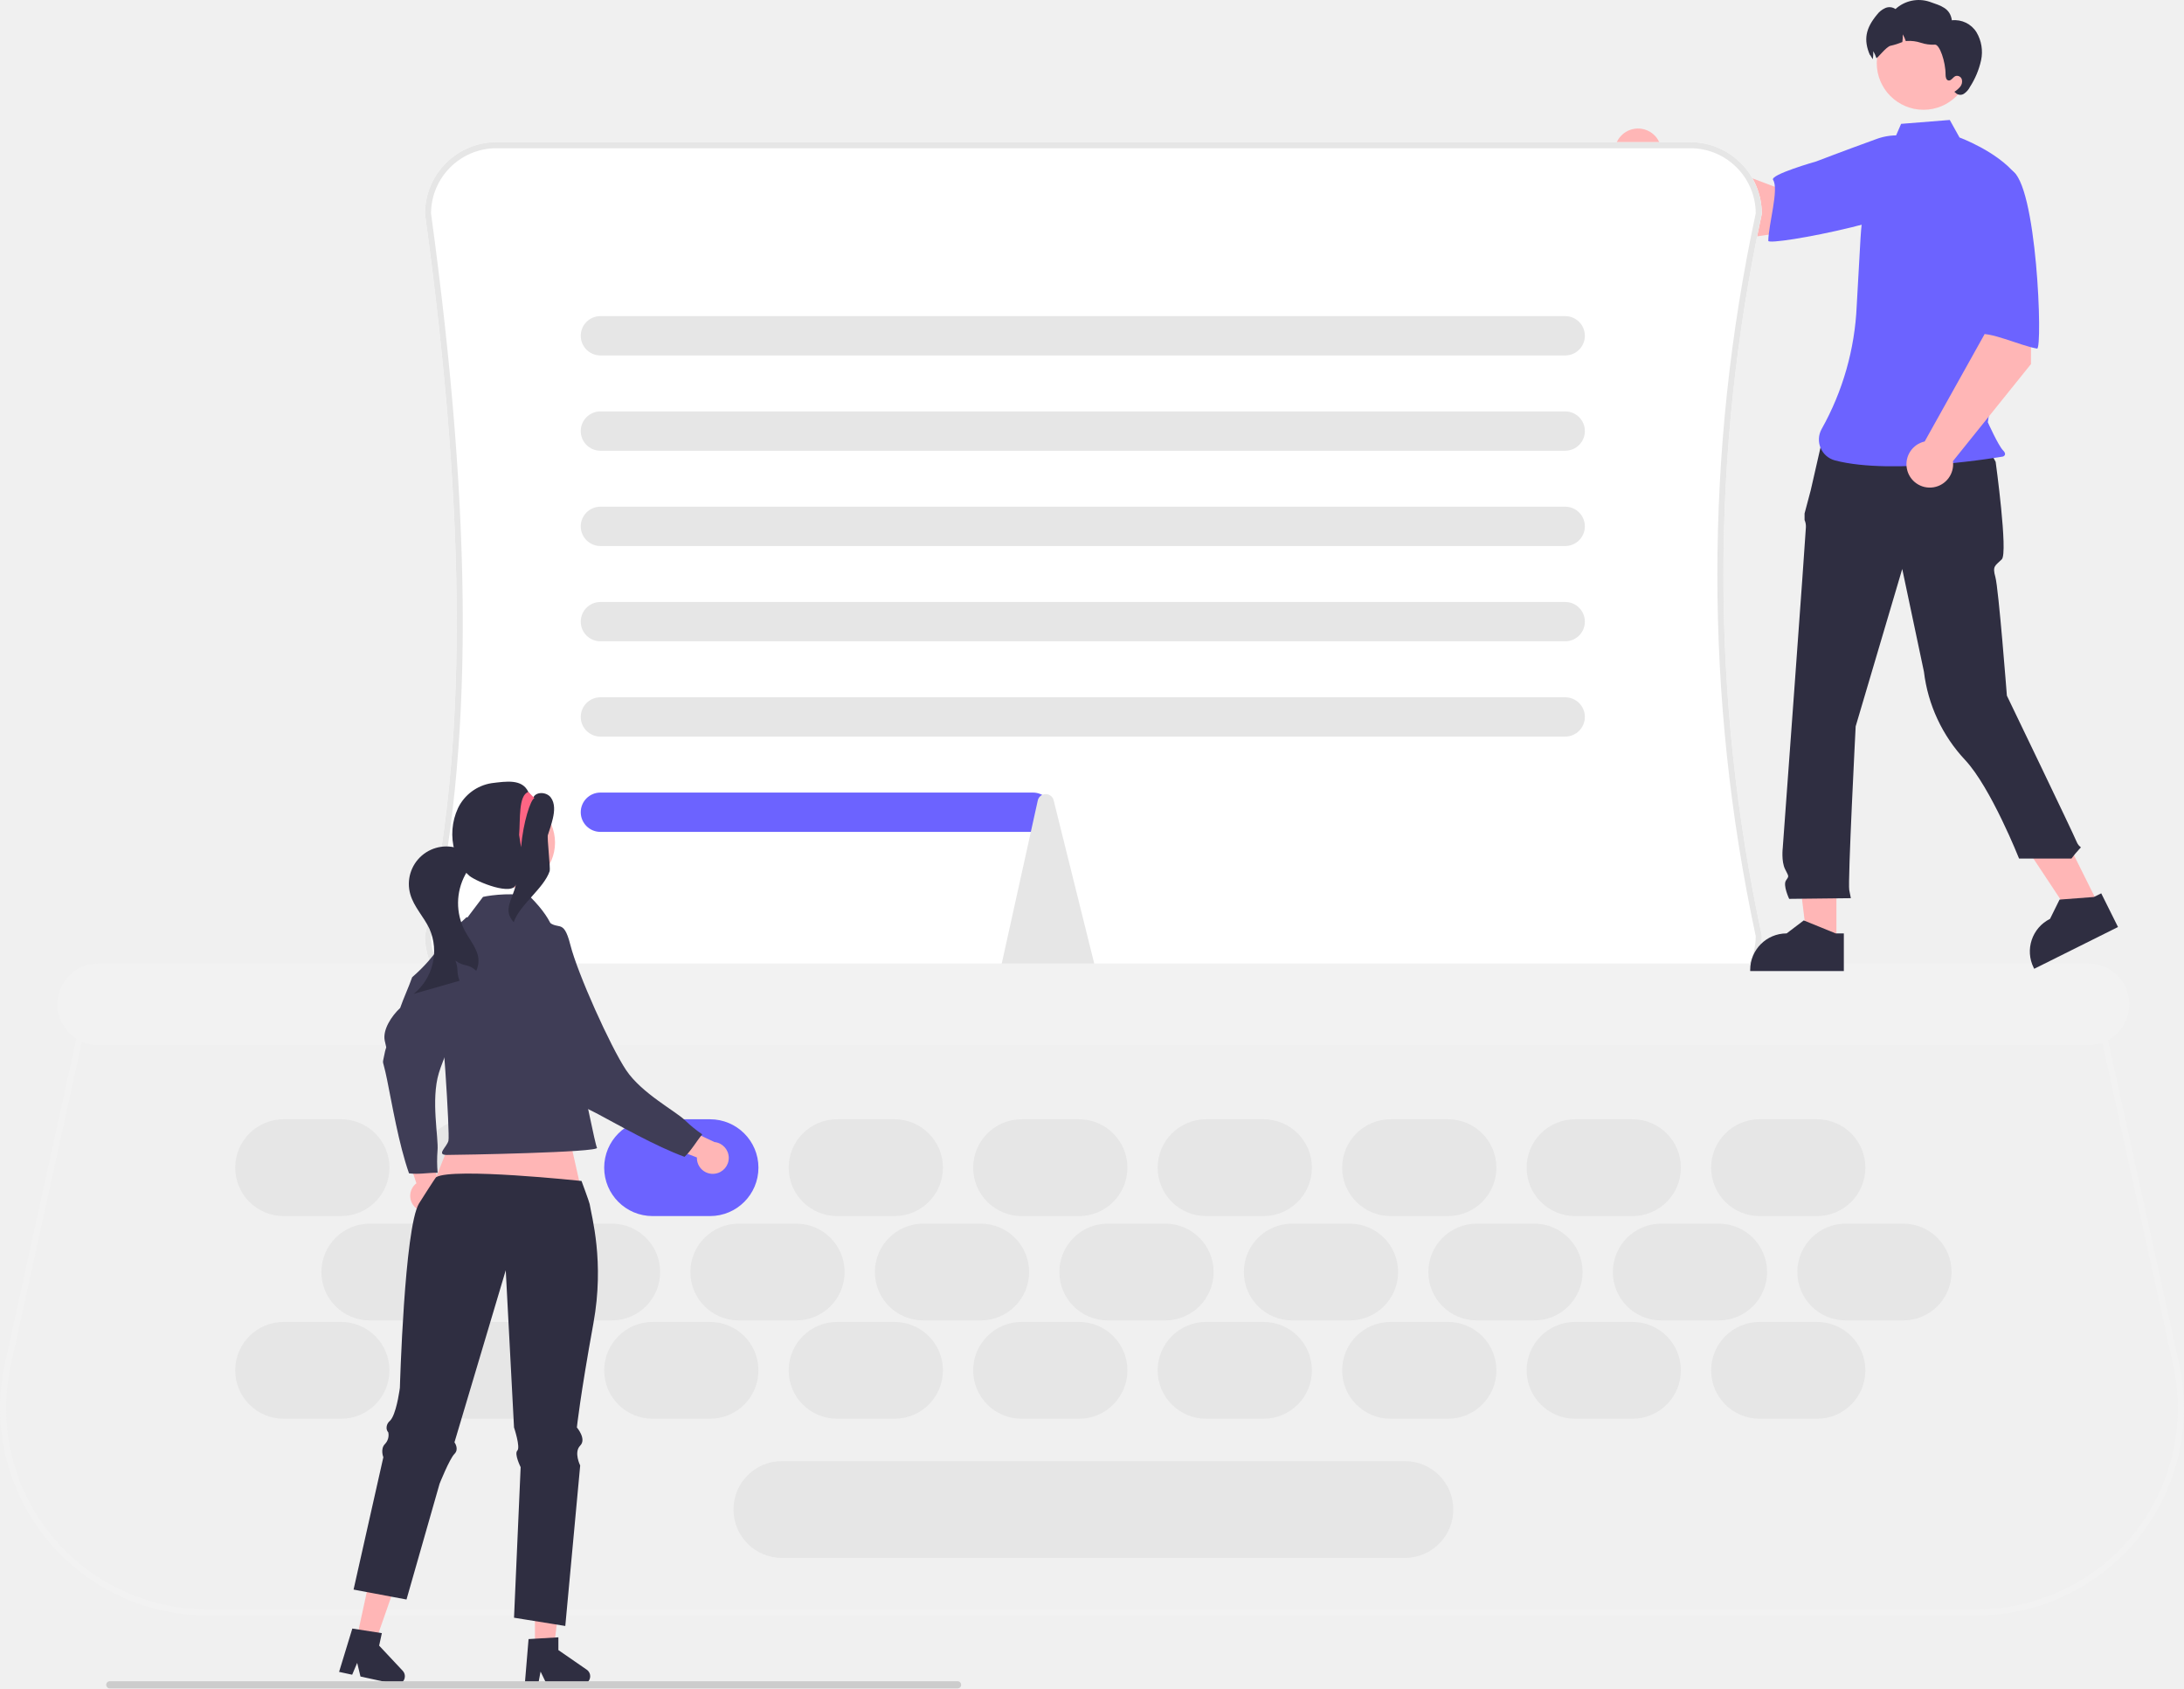
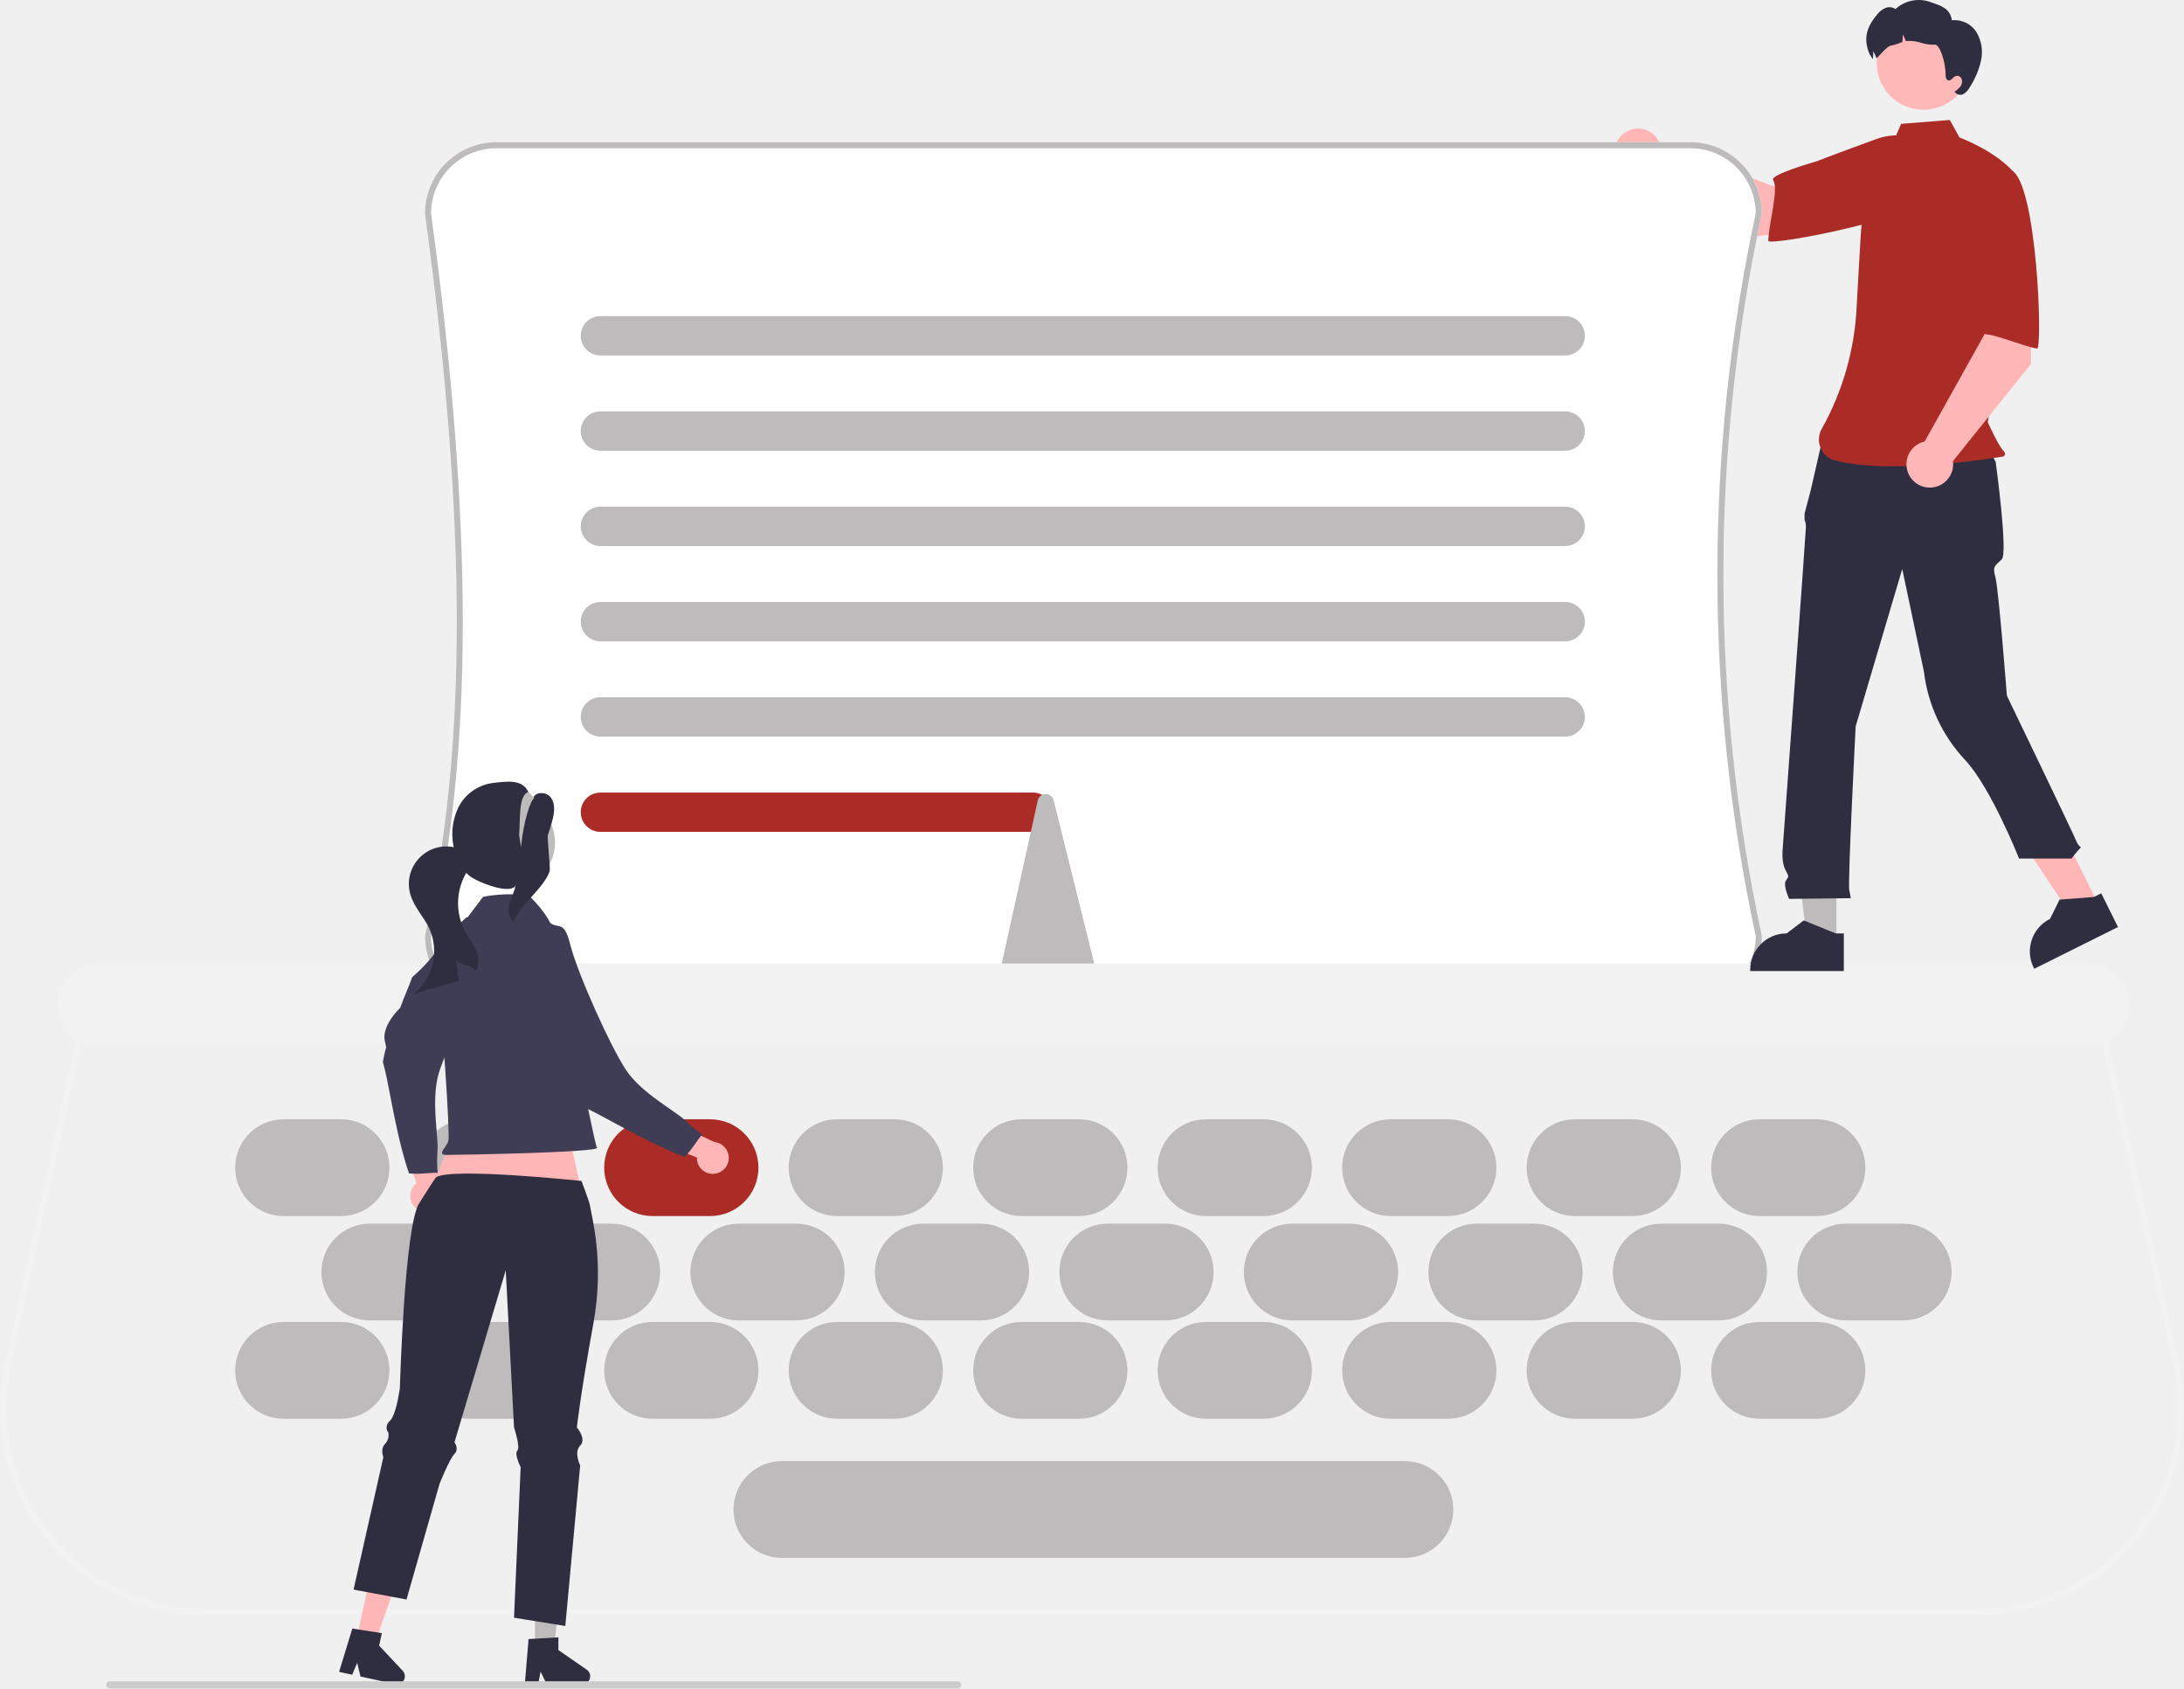
<svg xmlns="http://www.w3.org/2000/svg" data-name="Layer 1" width="722.113" height="558.151" viewBox="0 0 722.113 558.151">
  <path d="M892.077,705.041h-585.082a68.496,68.496,0,0,1-66.896-83.213l26.134-118.787H932.84l26.134,118.787a68.496,68.496,0,0,1-66.896,83.213Zm-624.237-200-25.788,117.217a66.497,66.497,0,0,0,64.943,80.783h585.082a66.497,66.497,0,0,0,64.943-80.783l-25.788-117.217Z" transform="translate(-238.4798 -171.0368)" fill="#f2f2f2" />
  <path d="M817.785,249.415l30.69-4.574-4.848-21.349-18.4,9.267-37.961-14.307a7.717,7.717,0,1,0-5.048,10.199Z" transform="translate(-238.4798 -171.0368)" fill="#ffb6b6" />
-   <path d="M880.164,233.455c-2.373,8.995-57.048,19.141-57.02,17.195.078-5.531,3.593-17.135,1.585-20.146-1.148-1.722,14.313-6.121,14.313-6.121s8.533-3.285,19.596-7.293a19.721,19.721,0,0,1,18.85,2.604S882.537,224.461,880.164,233.455Z" transform="translate(-238.4798 -171.0368)" fill="#6c63ff" />
-   <path d="M351.247,608.037h-19a16,16,0,0,0,0,32h19a16,16,0,0,0,0-32Z" transform="translate(-238.4798 -171.0368)" fill="#e6e6e6" />
-   <path d="M412.247,608.037h-19a16,16,0,0,0,0,32h19a16,16,0,0,0,0-32Z" transform="translate(-238.4798 -171.0368)" fill="#e6e6e6" />
-   <path d="M473.247,608.037h-19a16,16,0,0,0,0,32h19a16,16,0,0,0,0-32Z" transform="translate(-238.4798 -171.0368)" fill="#e6e6e6" />
-   <path d="M534.247,608.037h-19a16,16,0,0,0,0,32h19a16,16,0,0,0,0-32Z" transform="translate(-238.4798 -171.0368)" fill="#e6e6e6" />
-   <path d="M595.247,608.037h-19a16,16,0,0,0,0,32h19a16,16,0,0,0,0-32Z" transform="translate(-238.4798 -171.0368)" fill="#e6e6e6" />
-   <path d="M656.247,608.037h-19a16,16,0,0,0,0,32h19a16,16,0,0,0,0-32Z" transform="translate(-238.4798 -171.0368)" fill="#e6e6e6" />
-   <path d="M717.247,608.037h-19a16,16,0,0,0,0,32h19a16,16,0,0,0,0-32Z" transform="translate(-238.4798 -171.0368)" fill="#e6e6e6" />
-   <path d="M778.247,608.037h-19a16,16,0,0,0,0,32h19a16,16,0,0,0,0-32Z" transform="translate(-238.4798 -171.0368)" fill="#e6e6e6" />
-   <path d="M839.247,608.037h-19a16,16,0,0,0,0,32h19a16,16,0,0,0,0-32Z" transform="translate(-238.4798 -171.0368)" fill="#e6e6e6" />
-   <path d="M351.247,541.037h-19a16,16,0,0,0,0,32h19a16,16,0,0,0,0-32Z" transform="translate(-238.4798 -171.0368)" fill="#e6e6e6" />
-   <path d="M412.247,541.037h-19a16,16,0,0,0,0,32h19a16,16,0,0,0,0-32Z" transform="translate(-238.4798 -171.0368)" fill="#e6e6e6" />
-   <path d="M473.247,541.037h-19a16,16,0,0,0,0,32h19a16,16,0,0,0,0-32Z" transform="translate(-238.4798 -171.0368)" fill="#6c63ff" />
-   <path d="M534.247,541.037h-19a16,16,0,0,0,0,32h19a16,16,0,0,0,0-32Z" transform="translate(-238.4798 -171.0368)" fill="#e6e6e6" />
-   <path d="M595.247,541.037h-19a16,16,0,0,0,0,32h19a16,16,0,0,0,0-32Z" transform="translate(-238.4798 -171.0368)" fill="#e6e6e6" />
-   <path d="M656.247,541.037h-19a16,16,0,0,0,0,32h19a16,16,0,0,0,0-32Z" transform="translate(-238.4798 -171.0368)" fill="#e6e6e6" />
-   <path d="M717.247,541.037h-19a16,16,0,0,0,0,32h19a16,16,0,0,0,0-32Z" transform="translate(-238.4798 -171.0368)" fill="#e6e6e6" />
-   <path d="M778.247,541.037h-19a16,16,0,0,0,0,32h19a16,16,0,0,0,0-32Z" transform="translate(-238.4798 -171.0368)" fill="#e6e6e6" />
-   <path d="M839.247,541.037h-19a16,16,0,0,0,0,32h19a16,16,0,0,0,0-32Z" transform="translate(-238.4798 -171.0368)" fill="#e6e6e6" />
-   <path d="M379.747,575.537h-19a16,16,0,0,0,0,32h19a16,16,0,0,0,0-32Z" transform="translate(-238.4798 -171.0368)" fill="#e6e6e6" />
-   <path d="M440.747,575.537h-19a16,16,0,0,0,0,32h19a16,16,0,0,0,0-32Z" transform="translate(-238.4798 -171.0368)" fill="#e6e6e6" />
-   <path d="M501.747,575.537h-19a16,16,0,0,0,0,32h19a16,16,0,0,0,0-32Z" transform="translate(-238.4798 -171.0368)" fill="#e6e6e6" />
-   <path d="M562.747,575.537h-19a16,16,0,0,0,0,32h19a16,16,0,0,0,0-32Z" transform="translate(-238.4798 -171.0368)" fill="#e6e6e6" />
-   <path d="M623.747,575.537h-19a16,16,0,0,0,0,32h19a16,16,0,0,0,0-32Z" transform="translate(-238.4798 -171.0368)" fill="#e6e6e6" />
-   <path d="M684.747,575.537h-19a16,16,0,0,0,0,32h19a16,16,0,0,0,0-32Z" transform="translate(-238.4798 -171.0368)" fill="#e6e6e6" />
-   <path d="M745.747,575.537h-19a16,16,0,0,0,0,32h19a16,16,0,0,0,0-32Z" transform="translate(-238.4798 -171.0368)" fill="#e6e6e6" />
-   <path d="M806.747,575.537h-19a16,16,0,0,0,0,32h19a16,16,0,0,0,0-32Z" transform="translate(-238.4798 -171.0368)" fill="#e6e6e6" />
-   <path d="M867.747,575.537h-19a16,16,0,0,0,0,32h19a16,16,0,0,0,0-32Z" transform="translate(-238.4798 -171.0368)" fill="#e6e6e6" />
+   <path d="M880.164,233.455c-2.373,8.995-57.048,19.141-57.02,17.195.078-5.531,3.593-17.135,1.585-20.146-1.148-1.722,14.313-6.121,14.313-6.121s8.533-3.285,19.596-7.293a19.721,19.721,0,0,1,18.85,2.604S882.537,224.461,880.164,233.455Z" transform="translate(-238.4798 -171.0368)" fill="#ab2c27" />
+   <path d="M351.247,608.037h-19a16,16,0,0,0,0,32h19a16,16,0,0,0,0-32Z" transform="translate(-238.4798 -171.0368)" fill="#bdbbbb" />
+   <path d="M412.247,608.037h-19a16,16,0,0,0,0,32h19a16,16,0,0,0,0-32Z" transform="translate(-238.4798 -171.0368)" fill="#bdbbbb" />
+   <path d="M473.247,608.037h-19a16,16,0,0,0,0,32h19a16,16,0,0,0,0-32Z" transform="translate(-238.4798 -171.0368)" fill="#bdbbbb" />
+   <path d="M534.247,608.037h-19a16,16,0,0,0,0,32h19a16,16,0,0,0,0-32Z" transform="translate(-238.4798 -171.0368)" fill="#bdbbbb" />
+   <path d="M595.247,608.037h-19a16,16,0,0,0,0,32h19a16,16,0,0,0,0-32Z" transform="translate(-238.4798 -171.0368)" fill="#bdbbbb" />
+   <path d="M656.247,608.037h-19a16,16,0,0,0,0,32h19a16,16,0,0,0,0-32Z" transform="translate(-238.4798 -171.0368)" fill="#bdbbbb" />
+   <path d="M717.247,608.037h-19a16,16,0,0,0,0,32h19a16,16,0,0,0,0-32Z" transform="translate(-238.4798 -171.0368)" fill="#bdbbbb" />
+   <path d="M778.247,608.037h-19a16,16,0,0,0,0,32h19a16,16,0,0,0,0-32Z" transform="translate(-238.4798 -171.0368)" fill="#bdbbbb" />
+   <path d="M839.247,608.037h-19a16,16,0,0,0,0,32h19a16,16,0,0,0,0-32Z" transform="translate(-238.4798 -171.0368)" fill="#bdbbbb" />
+   <path d="M351.247,541.037h-19a16,16,0,0,0,0,32h19a16,16,0,0,0,0-32Z" transform="translate(-238.4798 -171.0368)" fill="#bdbbbb" />
+   <path d="M412.247,541.037h-19a16,16,0,0,0,0,32h19a16,16,0,0,0,0-32Z" transform="translate(-238.4798 -171.0368)" fill="#bdbbbb" />
+   <path d="M473.247,541.037h-19a16,16,0,0,0,0,32h19a16,16,0,0,0,0-32Z" transform="translate(-238.4798 -171.0368)" fill="#ab2c27" />
+   <path d="M534.247,541.037h-19a16,16,0,0,0,0,32h19a16,16,0,0,0,0-32Z" transform="translate(-238.4798 -171.0368)" fill="#bdbbbb" />
+   <path d="M595.247,541.037h-19a16,16,0,0,0,0,32h19a16,16,0,0,0,0-32Z" transform="translate(-238.4798 -171.0368)" fill="#bdbbbb" />
+   <path d="M656.247,541.037h-19a16,16,0,0,0,0,32h19a16,16,0,0,0,0-32Z" transform="translate(-238.4798 -171.0368)" fill="#bdbbbb" />
+   <path d="M717.247,541.037h-19a16,16,0,0,0,0,32h19a16,16,0,0,0,0-32Z" transform="translate(-238.4798 -171.0368)" fill="#bdbbbb" />
+   <path d="M778.247,541.037h-19a16,16,0,0,0,0,32h19a16,16,0,0,0,0-32Z" transform="translate(-238.4798 -171.0368)" fill="#bdbbbb" />
+   <path d="M839.247,541.037h-19a16,16,0,0,0,0,32h19a16,16,0,0,0,0-32Z" transform="translate(-238.4798 -171.0368)" fill="#bdbbbb" />
+   <path d="M379.747,575.537h-19a16,16,0,0,0,0,32h19a16,16,0,0,0,0-32Z" transform="translate(-238.4798 -171.0368)" fill="#bdbbbb" />
+   <path d="M440.747,575.537h-19a16,16,0,0,0,0,32h19a16,16,0,0,0,0-32Z" transform="translate(-238.4798 -171.0368)" fill="#bdbbbb" />
+   <path d="M501.747,575.537h-19a16,16,0,0,0,0,32h19a16,16,0,0,0,0-32Z" transform="translate(-238.4798 -171.0368)" fill="#bdbbbb" />
+   <path d="M562.747,575.537h-19a16,16,0,0,0,0,32h19a16,16,0,0,0,0-32Z" transform="translate(-238.4798 -171.0368)" fill="#bdbbbb" />
+   <path d="M623.747,575.537h-19a16,16,0,0,0,0,32h19a16,16,0,0,0,0-32Z" transform="translate(-238.4798 -171.0368)" fill="#bdbbbb" />
+   <path d="M684.747,575.537h-19a16,16,0,0,0,0,32h19a16,16,0,0,0,0-32Z" transform="translate(-238.4798 -171.0368)" fill="#bdbbbb" />
+   <path d="M745.747,575.537h-19a16,16,0,0,0,0,32h19a16,16,0,0,0,0-32Z" transform="translate(-238.4798 -171.0368)" fill="#bdbbbb" />
+   <path d="M806.747,575.537h-19a16,16,0,0,0,0,32h19a16,16,0,0,0,0-32Z" transform="translate(-238.4798 -171.0368)" fill="#bdbbbb" />
+   <path d="M867.747,575.537h-19a16,16,0,0,0,0,32h19a16,16,0,0,0,0-32Z" transform="translate(-238.4798 -171.0368)" fill="#bdbbbb" />
  <path d="M797.379,504.037H402.615a23.645,23.645,0,0,1-23.618-23.618l.026-.226c13.966-60.428,13.96-136.182-.017-238.402l-.009-.136a23.645,23.645,0,0,1,23.618-23.618H797.379A23.645,23.645,0,0,1,820.997,241.655l-.022.209a566.872,566.872,0,0,0,0,238.346l.022.209A23.645,23.645,0,0,1,797.379,504.037Z" transform="translate(-238.4798 -171.0368)" fill="#fff" />
-   <path d="M797.379,504.037H402.615a23.645,23.645,0,0,1-23.618-23.618l.026-.226c13.966-60.428,13.96-136.182-.017-238.402l-.009-.136a23.645,23.645,0,0,1,23.618-23.618H797.379A23.645,23.645,0,0,1,820.997,241.655l-.022.209a566.872,566.872,0,0,0,0,238.346l.022.209A23.645,23.645,0,0,1,797.379,504.037ZM380.997,480.531a21.643,21.643,0,0,0,21.618,21.506H797.379a21.643,21.643,0,0,0,21.618-21.514,568.845,568.845,0,0,1,0-238.973,21.643,21.643,0,0,0-21.618-21.514H402.615a21.643,21.643,0,0,0-21.618,21.551C394.989,343.956,394.99,419.893,380.997,480.531Z" transform="translate(-238.4798 -171.0368)" fill="#e6e6e6" />
-   <path d="M755.997,288.537h-319a6.5,6.5,0,0,1,0-13h319a6.5,6.5,0,0,1,0,13Z" transform="translate(-238.4798 -171.0368)" fill="#e6e6e6" />
-   <path d="M755.997,320.037h-319a6.5,6.5,0,0,1,0-13h319a6.5,6.5,0,0,1,0,13Z" transform="translate(-238.4798 -171.0368)" fill="#e6e6e6" />
-   <path d="M755.997,351.537h-319a6.5,6.5,0,0,1,0-13h319a6.5,6.5,0,0,1,0,13Z" transform="translate(-238.4798 -171.0368)" fill="#e6e6e6" />
-   <path d="M755.997,383.037h-319a6.5,6.5,0,0,1,0-13h319a6.5,6.5,0,0,1,0,13Z" transform="translate(-238.4798 -171.0368)" fill="#e6e6e6" />
-   <path d="M755.997,414.537h-319a6.5,6.5,0,0,1,0-13h319a6.5,6.5,0,0,1,0,13Z" transform="translate(-238.4798 -171.0368)" fill="#e6e6e6" />
-   <path d="M579.997,446.037h-143a6.5,6.5,0,0,1,0-13h143a6.5,6.5,0,0,1,0,13Z" transform="translate(-238.4798 -171.0368)" fill="#6c63ff" />
-   <path d="M598.178,495.537H571.855a2.658,2.658,0,0,1-2.069-1.02,3.174,3.174,0,0,1-.601-2.652l12.387-56.046a2.7,2.7,0,0,1,5.32-.081l13.936,56.045a3.175,3.175,0,0,1-.558,2.704A2.657,2.657,0,0,1,598.178,495.537Z" transform="translate(-238.4798 -171.0368)" fill="#e6e6e6" />
+   <path d="M797.379,504.037H402.615a23.645,23.645,0,0,1-23.618-23.618l.026-.226c13.966-60.428,13.96-136.182-.017-238.402l-.009-.136a23.645,23.645,0,0,1,23.618-23.618H797.379A23.645,23.645,0,0,1,820.997,241.655l-.022.209a566.872,566.872,0,0,0,0,238.346l.022.209A23.645,23.645,0,0,1,797.379,504.037ZM380.997,480.531a21.643,21.643,0,0,0,21.618,21.506H797.379a21.643,21.643,0,0,0,21.618-21.514,568.845,568.845,0,0,1,0-238.973,21.643,21.643,0,0,0-21.618-21.514H402.615a21.643,21.643,0,0,0-21.618,21.551C394.989,343.956,394.99,419.893,380.997,480.531Z" transform="translate(-238.4798 -171.0368)" fill="#bdbbbb" />
+   <path d="M755.997,288.537h-319a6.5,6.5,0,0,1,0-13h319a6.5,6.5,0,0,1,0,13Z" transform="translate(-238.4798 -171.0368)" fill="#bdbbbb" />
+   <path d="M755.997,320.037h-319a6.5,6.5,0,0,1,0-13h319a6.5,6.5,0,0,1,0,13Z" transform="translate(-238.4798 -171.0368)" fill="#bdbbbb" />
+   <path d="M755.997,351.537h-319a6.5,6.5,0,0,1,0-13h319a6.5,6.5,0,0,1,0,13Z" transform="translate(-238.4798 -171.0368)" fill="#bdbbbb" />
+   <path d="M755.997,383.037h-319a6.5,6.5,0,0,1,0-13h319a6.5,6.5,0,0,1,0,13Z" transform="translate(-238.4798 -171.0368)" fill="#bdbbbb" />
+   <path d="M755.997,414.537h-319a6.5,6.5,0,0,1,0-13h319a6.5,6.5,0,0,1,0,13Z" transform="translate(-238.4798 -171.0368)" fill="#bdbbbb" />
+   <path d="M579.997,446.037h-143a6.5,6.5,0,0,1,0-13h143a6.5,6.5,0,0,1,0,13Z" transform="translate(-238.4798 -171.0368)" fill="#ab2c27" />
+   <path d="M598.178,495.537H571.855a2.658,2.658,0,0,1-2.069-1.02,3.174,3.174,0,0,1-.601-2.652l12.387-56.046a2.7,2.7,0,0,1,5.32-.081l13.936,56.045a3.175,3.175,0,0,1-.558,2.704A2.657,2.657,0,0,1,598.178,495.537Z" transform="translate(-238.4798 -171.0368)" fill="#bdbbbb" />
  <path d="M928.997,516.537h-658a13.5,13.5,0,0,1,0-27h658a13.5,13.5,0,0,1,0,27Z" transform="translate(-238.4798 -171.0368)" fill="#f2f2f2" />
-   <polygon points="607.193 311.693 597.591 311.692 593.024 274.657 607.195 274.658 607.193 311.693" fill="#ffb6b6" />
+   <polygon points="607.193 311.693 597.591 311.692 593.024 274.657 607.195 274.658 607.193 311.693" fill="#bdbbbb" />
  <path d="M848.121,492.037l-30.96-.001v-.392a12.051,12.051,0,0,1,12.05-12.05h.001l5.655-4.29,10.551,4.291,2.703 0Z" transform="translate(-238.4798 -171.0368)" fill="#2f2e41" />
  <polygon points="693.95 299.209 685.357 303.492 664.747 272.384 677.431 266.063 693.95 299.209" fill="#ffb6b6" />
  <path d="M938.774,477.484l-27.709,13.81-.175-.35a12.051,12.051,0,0,1,5.409-16.16l.001-0,3.147-6.363,11.357-.867,2.419-1.206Z" transform="translate(-238.4798 -171.0368)" fill="#2f2e41" />
  <path d="M841.419,314.529l52.945,1.853,3.959,7.352s4.146,30.079,2.023,32.203-3.185,2.123-2.123,5.84,3.807,39.222,3.807,39.222,21.871,45.366,22.933,48.021,2.123,1.593,1.062,2.654A39.098,39.098,0,0,0,923.369,454.859H906.064s-9.317-23.503-17.846-32.593a51.635,51.635,0,0,1-13.612-29.178l-7.175-33.965L852.036,411.148s-2.654,51.494-2.123,54.149l.531,2.654-20.396.228s-2.123-4.475-1.062-6.067.998-1.158-.297-3.764-.764-7.023-.764-7.023,7.655-104.412,7.655-106.005a5.295,5.295,0,0,0-.441-2.388V340.77l2.034-7.66Z" transform="translate(-238.4798 -171.0368)" fill="#2f2e41" />
-   <path d="M864.246,218.467c-3.446,2.049-5.508,5.813-6.691,9.644a91.389,91.389,0,0,0-3.927,21.835l-1.25,22.187a91.35,91.35,0,0,1-11.627,40.784,7.13,7.13,0,0,0,4.46,10.325c19.189,5.035,55.533-1.287,55.533-1.287s1.548-.516,0-2.064-5.021-9.288-5.021-9.288l4.128-27.117,5.16-54.697c-6.192-7.74-18.645-12.303-18.645-12.303l-3.218-5.792-16.089,1.287Z" transform="translate(-238.4798 -171.0368)" fill="#6c63ff" />
+   <path d="M864.246,218.467c-3.446,2.049-5.508,5.813-6.691,9.644a91.389,91.389,0,0,0-3.927,21.835l-1.25,22.187a91.35,91.35,0,0,1-11.627,40.784,7.13,7.13,0,0,0,4.46,10.325c19.189,5.035,55.533-1.287,55.533-1.287s1.548-.516,0-2.064-5.021-9.288-5.021-9.288l4.128-27.117,5.16-54.697c-6.192-7.74-18.645-12.303-18.645-12.303l-3.218-5.792-16.089,1.287Z" transform="translate(-238.4798 -171.0368)" fill="#ab2c27" />
  <circle cx="635.979" cy="20.834" r="15.455" fill="#ffb8b8" />
  <path d="M893.503,190.953a26.877,26.877,0,0,1-3.676,8.807,5.995,5.995,0,0,1-2.005,2.277,2.192,2.192,0,0,1-2.785-.348l-.376-.306a7.976,7.976,0,0,0,1.949-1.692,2.716,2.716,0,0,0,.522-2.43,1.673,1.673,0,0,0-2.047-1.093c-.905.355-1.455,1.664-2.402,1.462-.766-.167-.926-1.177-.926-1.97.028-4.149-1.977-10.046-3.53-9.865a12.519,12.519,0,0,1-4.63-.62,12.13,12.13,0,0,0-4.637-.592c-.111.014-.223.035-.341.056a10.267,10.267,0,0,0-1.03-2.249,12.014,12.014,0,0,1-.125,2.548,23.832,23.832,0,0,1-3.857,1.218c-1.434.202-4.588,4.491-4.734,4.052a10.268,10.268,0,0,0-1.03-2.249,12.014,12.014,0,0,1-.125,2.548c-.007.035-.007.063-.014.097-.696-.926-1.121-2.054-.884-1.191-2.332-5.277-1.427-9.058,2.242-13.506a7.055,7.055,0,0,1,2.75-2.207,3.468,3.468,0,0,1,3.384.334,11.384,11.384,0,0,1,11.292-2.409c3.822,1.33,6.767,2.11,7.352,6.12a8.509,8.509,0,0,1,8.153,3.968A12.85,12.85,0,0,1,893.503,190.953Z" transform="translate(-238.4798 -171.0368)" fill="#2f2e41" />
  <path d="M909.997,291.385l.025-31.029-21.832,1.63,6.437,19.57-19.775,35.421a7.717,7.717,0,1,0,9.338,6.504Z" transform="translate(-238.4798 -171.0368)" fill="#ffb6b6" />
-   <path d="M903.458,227.33c8.544,3.68,10.475,59.255,8.554,58.939-5.458-.896-16.413-6.093-19.688-4.554-1.873.88-3.932-15.062-3.932-15.062s-1.984-8.926-4.308-20.461a19.721,19.721,0,0,1,5.369-18.256S894.914,223.651,903.458,227.33Z" transform="translate(-238.4798 -171.0368)" fill="#6c63ff" />
+   <path d="M903.458,227.33c8.544,3.68,10.475,59.255,8.554,58.939-5.458-.896-16.413-6.093-19.688-4.554-1.873.88-3.932-15.062-3.932-15.062s-1.984-8.926-4.308-20.461a19.721,19.721,0,0,1,5.369-18.256S894.914,223.651,903.458,227.33Z" transform="translate(-238.4798 -171.0368)" fill="#ab2c27" />
  <path d="M375.817,570.227a5.239,5.239,0,0,1,.342-8.026l-5.866-17.669,9.343,2.51,4.138,16.394a5.267,5.267,0,0,1-7.957,6.791Z" transform="translate(-238.4798 -171.0368)" fill="#ffb6b6" />
  <path d="M392.751,474.231c1.55.889,10.722-1.313,12.514-.687-.989,6.033,4.382,3.769-1.45,11.692s-17.578,31.679-20.247,40.558-.027,21.391-.427,25.599a43.667,43.667,0,0,0,.036,7.324c-3.151-.04-6.257.614-9.457.196-3.413-9.657-5.708-23.403-7.266-31s-1.615-4.384-.901-8.183.888-1.038.137-4.672,2.285-8.2,5.091-10.803c1.21-3.479,2.773-6.723,3.97-10.165C383.525,486.435,384.102,482.013,392.751,474.231Z" transform="translate(-238.4798 -171.0368)" fill="#3f3d56" />
  <path d="M474.884,559.027a5.239,5.239,0,0,1-5.979-5.365l-17.369-6.701,7.876-5.618,15.286,7.225a5.267,5.267,0,0,1,.185,10.459Z" transform="translate(-238.4798 -171.0368)" fill="#ffb6b6" />
  <path d="M411.534,484.94c1.671-.632,5.801-9.113,7.423-10.098,4.029,4.598,5.695-.987,8.105,8.551s13.284,33.706,18.443,41.409,16.497,13.617,19.492,16.6a43.666,43.666,0,0,0,5.677,4.627c-2.033,2.407-3.503,5.221-5.859,7.426-9.625-3.503-21.695-10.468-28.551-14.094s-4.411-1.54-6.89-4.506-.237-1.345-3.52-3.075-4.878-6.976-5.105-10.797c-1.917-3.145-3.428-6.413-5.325-9.526C415.093,499.819,412.046,496.563,411.534,484.94Z" transform="translate(-238.4798 -171.0368)" fill="#3f3d56" />
  <polygon points="186.123 366.39 194.791 405.071 139.247 401.616 154.351 363.627 186.123 366.39" fill="#ffb6b6" />
-   <polygon points="176.874 544.917 183.113 544.916 186.081 520.851 176.873 520.851 176.874 544.917" fill="#ffb6b6" />
+   <polygon points="176.874 544.917 183.113 544.916 186.081 520.851 176.873 520.851 176.874 544.917" fill="#bdbbbb" />
  <path d="M413.241,712.875l9.863-.589v4.226l9.377,6.476a2.64,2.64,0,0,1-1.5,4.812h-11.742l-2.024-4.18-.79,4.18h-4.427Z" transform="translate(-238.4798 -171.0368)" fill="#2f2e41" />
  <polygon points="117.905 541.813 124.002 543.135 132.005 520.246 123.006 518.294 117.905 541.813" fill="#ffb6b6" />
  <path d="M354.972,709.393l9.764,1.516-.896,4.13,7.791,8.317a2.64,2.64,0,0,1-2.486,4.384l-11.475-2.489-1.092-4.514-1.658,3.917-4.327-.939Z" transform="translate(-238.4798 -171.0368)" fill="#2f2e41" />
  <path d="M434.689,608.453c-4.379,24.065-5.473,34.455-5.473,34.455s3.284,3.828,1.095,6.018,0,6.562,0,6.562l-4.923,53.053-3.963-.642-9.546-1.535-3.443-.556,2.189-49.769s-2.189-4.379-1.095-5.473c1.095-1.095-1.095-7.657-1.095-7.657l-2.734-51.958-16.958,56.881s1.645,2.189,0,3.828c-1.639,1.639-4.917,9.846-4.917,9.846l-10.085,35.287-.856,2.997-5.259-.985-5.724-1.076-1.052-.196-1.871-.355-1.205-.226-.41-.073-1.981-.373.599-2.66.312-1.4,8.531-37.892.196-.875.208-.923s-1.095-2.734.544-4.379a4.274,4.274,0,0,0,1.095-3.828,1.493,1.493,0,0,1-.147-.183,2.27,2.27,0,0,1-.391-.893,2.961,2.961,0,0,1,1.089-2.752,4.67,4.67,0,0,0,.777-1.113c1.663-3.15,2.501-9.822,2.501-9.822s1.48-52.845,6.323-60.917c.257-.422,5.399-8.523,5.668-8.688,5.467-3.278,48.063,1.25,48.063,1.25s2.58,6.931,2.696,7.652C434.075,573.136,438.401,588.039,434.689,608.453Z" transform="translate(-238.4798 -171.0368)" fill="#2f2e41" />
  <path d="M421.746,481.165s.922-4.784-7.935-13.641c-4.689-1.563-12.813-.652-15.629,0-13.024,17.192-10.692,14.159-14.083,23.764a13.529,13.529,0,0,0-.928,6.838c1.563,7.815,4.1,47.928,3.579,50.012s-4.168,4.689-.521,4.689,50.675-.823,49.633-2.386S421.746,481.165,421.746,481.165Z" transform="translate(-238.4798 -171.0368)" fill="#3f3d56" />
-   <circle cx="168.577" cy="278.545" r="14.938" fill="#ffb6b6" />
+   <circle cx="168.577" cy="278.545" r="14.938" fill="#bdbbbb" />
  <path d="M394.401,455.23c-.082,1.812-1.217,3.373-2.094,4.959a19.789,19.789,0,0,0-.184,18.46c1.219,2.313,2.907,4.377,3.875,6.806a7.731,7.731,0,0,1-.061,6.522c-2.618-2.519-3.896-1.189-6.869-3.388,1.169,3.277.172,3.383,1.346,6.657q-7.569,2.161-15.144,4.334a18.252,18.252,0,0,0,5.221-21.482c-1.846-3.958-5.146-7.221-6.347-11.427a12.399,12.399,0,0,1,17.042-14.713C392.886,451.472,394.483,453.447,394.401,455.23Z" transform="translate(-238.4798 -171.0368)" fill="#2f2e41" />
  <path d="M413.163,432.839c-2.009-4.389-7.309-3.496-12.101-2.917a14.894,14.894,0,0,0-11.159,8.281,20.353,20.353,0,0,0-1.104,14.128,15.478,15.478,0,0,0,4.887,8.239c2.531,2.035,14.429,6.849,15.419,2.704-1.238,5.408-4.46,8.486-.773,12.631,1.91-5.737,9.985-11.186,11.895-16.922.287-.864-.893-11.013-.606-11.876.606-1.82,1.213-3.644,1.651-5.511.55-2.346.762-5.037-.696-6.956s-5.129-1.994-5.866.301" transform="translate(-238.4798 -171.0368)" fill="#2f2e41" />
-   <path d="M410.758,451.107l-.639-4.065c.434-5.056-.274-13.097,3.043-14.203l2.029,2.029C413.909,435.296,411.467,442.856,410.758,451.107Z" transform="translate(-238.4798 -171.0368)" fill="#ff6584" />
+   <path d="M410.758,451.107l-.639-4.065c.434-5.056-.274-13.097,3.043-14.203l2.029,2.029C413.909,435.296,411.467,442.856,410.758,451.107Z" transform="translate(-238.4798 -171.0368)" fill="#bdbbbb" />
  <path d="M556.269,727.998a1.186,1.186,0,0,1-1.19,1.19h-280.29a1.19,1.19,0,1,1,0-2.38h280.29A1.187,1.187,0,0,1,556.269,727.998Z" transform="translate(-238.4798 -171.0368)" fill="#ccc" />
-   <path d="M702.997,654.041h-206a16,16,0,0,0,0,32h206a16,16,0,0,0,0-32Z" transform="translate(-238.4798 -171.0368)" fill="#e6e6e6" />
+   <path d="M702.997,654.041h-206a16,16,0,0,0,0,32h206a16,16,0,0,0,0-32Z" transform="translate(-238.4798 -171.0368)" fill="#bdbbbb" />
</svg>
